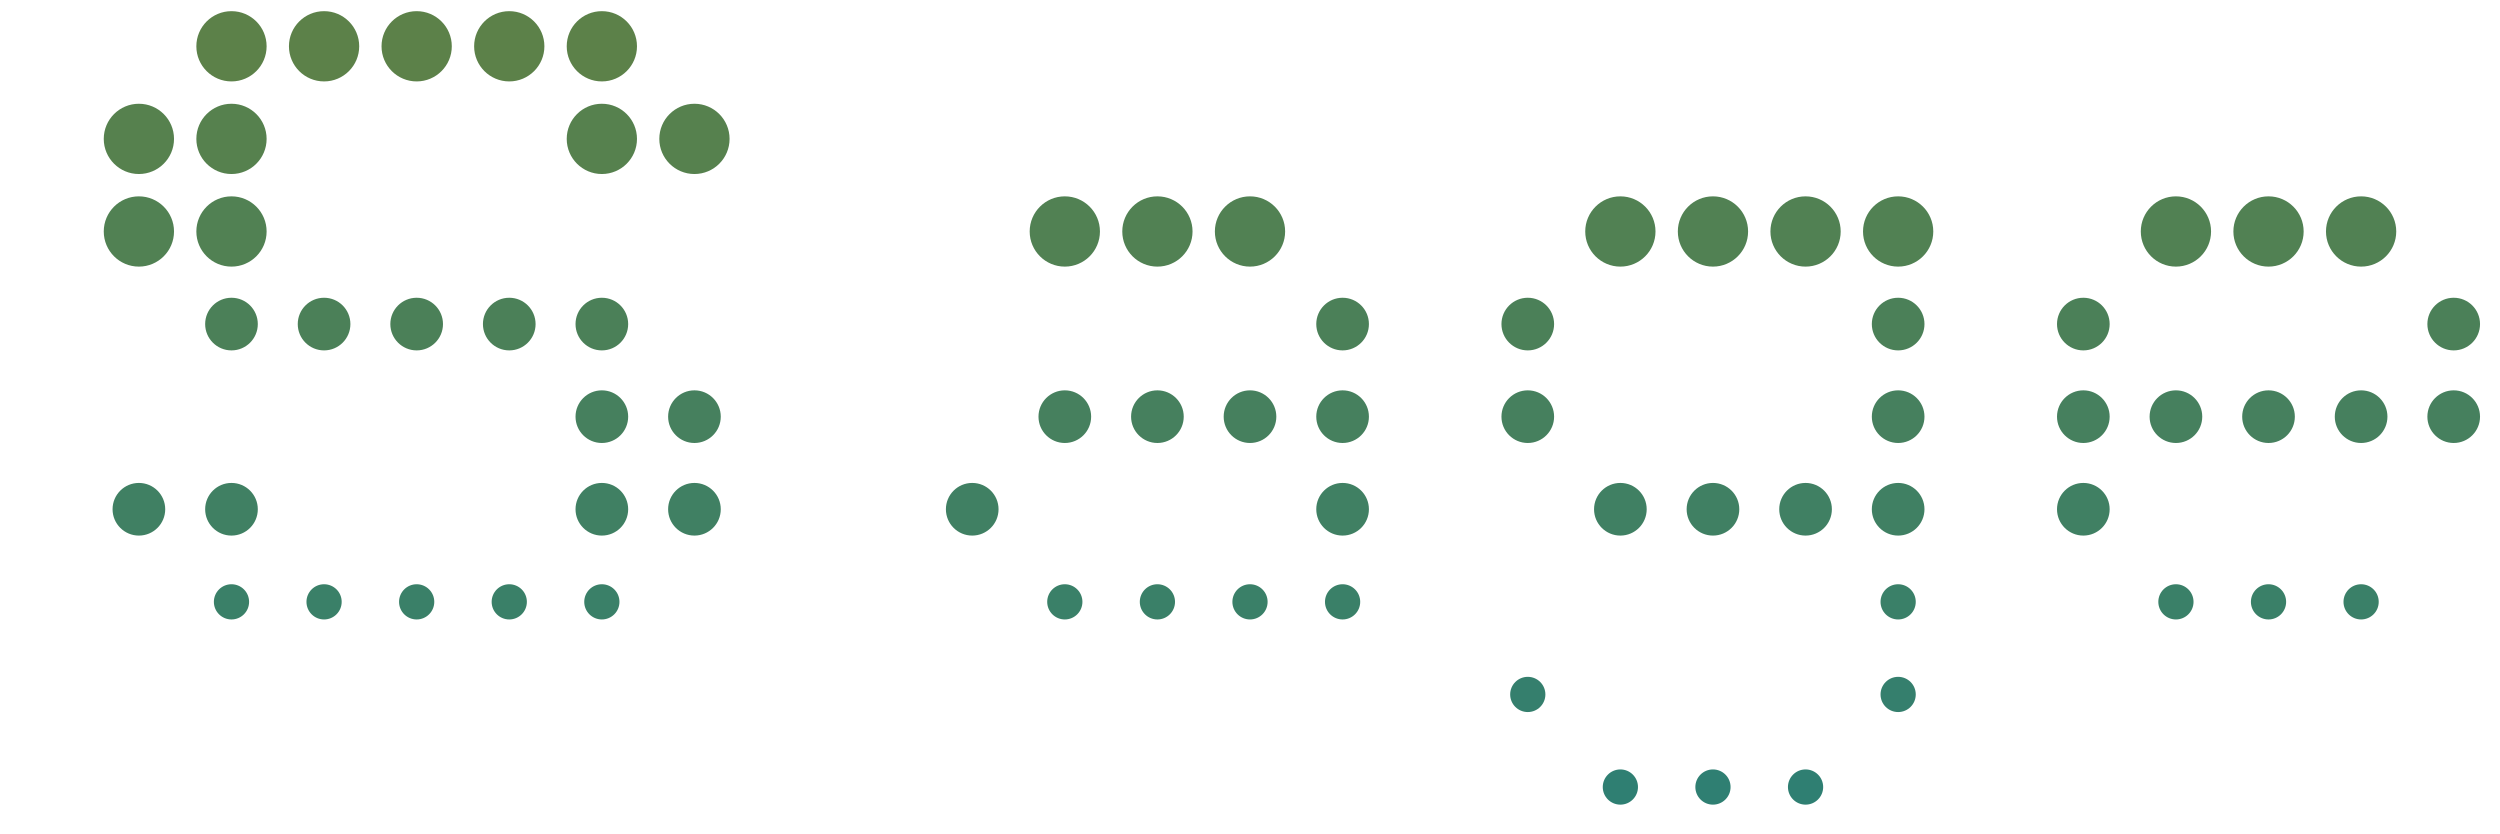
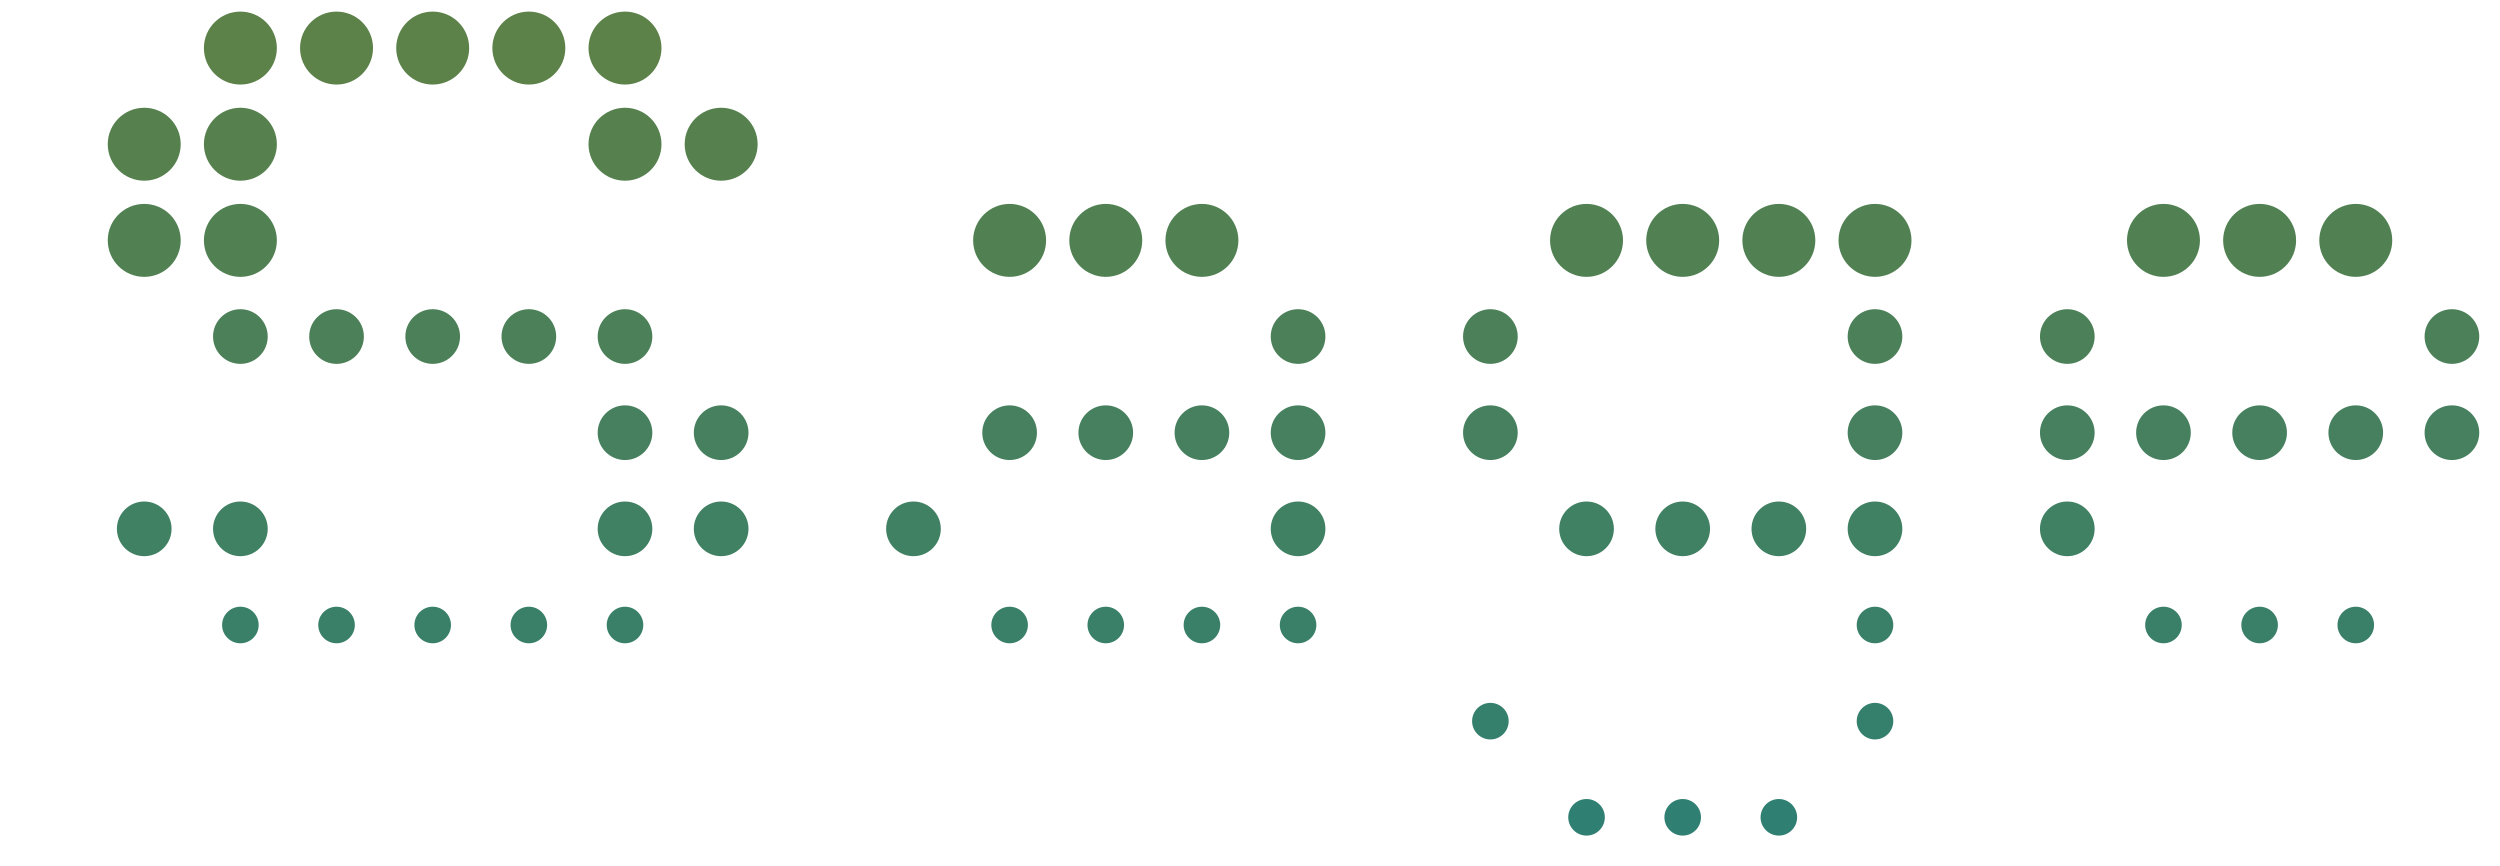
- <svg xmlns="http://www.w3.org/2000/svg" viewBox="0 0 275.4 91.8" width="275.4" height="91.8">
+ <svg xmlns="http://www.w3.org/2000/svg" viewBox="0 0 265.2 91.8" width="265.2" height="91.8">
+   <circle cx="15.3" cy="15.3" r="3.87" fill="#56814e" />
+   <circle cx="15.3" cy="25.5" r="3.87" fill="#518153" />
+   <circle cx="15.3" cy="56.1" r="2.9" fill="#408063" />
  <circle cx="25.5" cy="5.1" r="3.87" fill="#5c8149" />
+   <circle cx="25.5" cy="15.3" r="3.87" fill="#56814e" />
+   <circle cx="25.5" cy="25.5" r="3.87" fill="#518153" />
+   <circle cx="25.5" cy="35.7" r="2.9" fill="#4b8058" />
+   <circle cx="25.5" cy="56.1" r="2.9" fill="#408063" />
+   <circle cx="25.5" cy="66.3" r="1.94" fill="#3a8068" />
  <circle cx="35.7" cy="5.1" r="3.87" fill="#5c8149" />
+   <circle cx="35.7" cy="35.7" r="2.9" fill="#4b8058" />
+   <circle cx="35.7" cy="66.3" r="1.94" fill="#3a8068" />
  <circle cx="45.9" cy="5.1" r="3.87" fill="#5c8149" />
+   <circle cx="45.9" cy="35.7" r="2.9" fill="#4b8058" />
+   <circle cx="45.9" cy="66.3" r="1.94" fill="#3a8068" />
  <circle cx="56.1" cy="5.1" r="3.87" fill="#5c8149" />
+   <circle cx="56.1" cy="35.7" r="2.9" fill="#4b8058" />
+   <circle cx="56.1" cy="66.3" r="1.94" fill="#3a8068" />
  <circle cx="66.3" cy="5.1" r="3.87" fill="#5c8149" />
-   <circle cx="15.3" cy="15.3" r="3.87" fill="#56814e" />
-   <circle cx="25.5" cy="15.3" r="3.87" fill="#56814e" />
  <circle cx="66.3" cy="15.3" r="3.87" fill="#56814e" />
+   <circle cx="66.3" cy="35.7" r="2.9" fill="#4b8058" />
+   <circle cx="66.3" cy="45.9" r="2.9" fill="#46805e" />
+   <circle cx="66.3" cy="56.1" r="2.9" fill="#408063" />
+   <circle cx="66.3" cy="66.3" r="1.94" fill="#3a8068" />
  <circle cx="76.5" cy="15.3" r="3.87" fill="#56814e" />
-   <circle cx="15.3" cy="25.5" r="3.87" fill="#518153" />
-   <circle cx="25.5" cy="25.5" r="3.87" fill="#518153" />
+   <circle cx="76.5" cy="45.9" r="2.9" fill="#46805e" />
+   <circle cx="76.5" cy="56.1" r="2.9" fill="#408063" />
+   <circle cx="96.9" cy="56.1" r="2.9" fill="#408063" />
+   <circle cx="107.1" cy="25.5" r="3.87" fill="#518153" />
+   <circle cx="107.1" cy="45.9" r="2.9" fill="#46805e" />
+   <circle cx="107.1" cy="66.3" r="1.94" fill="#3a8068" />
  <circle cx="117.3" cy="25.5" r="3.87" fill="#518153" />
+   <circle cx="117.3" cy="45.9" r="2.9" fill="#46805e" />
+   <circle cx="117.3" cy="66.3" r="1.94" fill="#3a8068" />
  <circle cx="127.5" cy="25.5" r="3.87" fill="#518153" />
-   <circle cx="137.7" cy="25.5" r="3.87" fill="#518153" />
+   <circle cx="127.5" cy="45.9" r="2.9" fill="#46805e" />
+   <circle cx="127.5" cy="66.3" r="1.94" fill="#3a8068" />
+   <circle cx="137.7" cy="35.7" r="2.9" fill="#4b8058" />
+   <circle cx="137.7" cy="45.9" r="2.9" fill="#46805e" />
+   <circle cx="137.7" cy="56.1" r="2.9" fill="#408063" />
+   <circle cx="137.7" cy="66.3" r="1.94" fill="#3a8068" />
+   <circle cx="158.1" cy="35.7" r="2.9" fill="#4b8058" />
+   <circle cx="158.1" cy="45.9" r="2.9" fill="#46805e" />
+   <circle cx="158.1" cy="76.5" r="1.94" fill="#357f6d" />
+   <circle cx="168.3" cy="25.5" r="3.87" fill="#518153" />
+   <circle cx="168.3" cy="56.1" r="2.9" fill="#408063" />
+   <circle cx="168.3" cy="86.7" r="1.94" fill="#2f7f72" />
  <circle cx="178.5" cy="25.5" r="3.87" fill="#518153" />
+   <circle cx="178.5" cy="56.1" r="2.9" fill="#408063" />
+   <circle cx="178.5" cy="86.7" r="1.94" fill="#2f7f72" />
  <circle cx="188.7" cy="25.5" r="3.87" fill="#518153" />
+   <circle cx="188.7" cy="56.1" r="2.9" fill="#408063" />
+   <circle cx="188.7" cy="86.7" r="1.94" fill="#2f7f72" />
  <circle cx="198.9" cy="25.5" r="3.87" fill="#518153" />
-   <circle cx="209.1" cy="25.5" r="3.87" fill="#518153" />
+   <circle cx="198.9" cy="35.7" r="2.9" fill="#4b8058" />
+   <circle cx="198.9" cy="45.9" r="2.9" fill="#46805e" />
+   <circle cx="198.9" cy="56.1" r="2.9" fill="#408063" />
+   <circle cx="198.9" cy="66.3" r="1.94" fill="#3a8068" />
+   <circle cx="198.9" cy="76.5" r="1.94" fill="#357f6d" />
+   <circle cx="219.3" cy="35.7" r="2.9" fill="#4b8058" />
+   <circle cx="219.3" cy="45.9" r="2.9" fill="#46805e" />
+   <circle cx="219.3" cy="56.1" r="2.9" fill="#408063" />
+   <circle cx="229.5" cy="25.5" r="3.87" fill="#518153" />
+   <circle cx="229.5" cy="45.9" r="2.9" fill="#46805e" />
+   <circle cx="229.5" cy="66.3" r="1.94" fill="#3a8068" />
  <circle cx="239.7" cy="25.5" r="3.87" fill="#518153" />
+   <circle cx="239.7" cy="45.9" r="2.9" fill="#46805e" />
+   <circle cx="239.7" cy="66.3" r="1.94" fill="#3a8068" />
  <circle cx="249.9" cy="25.5" r="3.87" fill="#518153" />
-   <circle cx="260.1" cy="25.5" r="3.87" fill="#518153" />
-   <circle cx="25.5" cy="35.7" r="2.9" fill="#4b8058" />
-   <circle cx="35.7" cy="35.7" r="2.9" fill="#4b8058" />
-   <circle cx="45.9" cy="35.7" r="2.9" fill="#4b8058" />
-   <circle cx="56.1" cy="35.7" r="2.9" fill="#4b8058" />
-   <circle cx="66.3" cy="35.7" r="2.9" fill="#4b8058" />
-   <circle cx="147.9" cy="35.7" r="2.9" fill="#4b8058" />
-   <circle cx="168.3" cy="35.7" r="2.9" fill="#4b8058" />
-   <circle cx="209.1" cy="35.7" r="2.9" fill="#4b8058" />
-   <circle cx="229.5" cy="35.7" r="2.9" fill="#4b8058" />
-   <circle cx="270.3" cy="35.7" r="2.9" fill="#4b8058" />
-   <circle cx="66.3" cy="45.9" r="2.9" fill="#46805e" />
-   <circle cx="76.5" cy="45.9" r="2.9" fill="#46805e" />
-   <circle cx="117.3" cy="45.9" r="2.9" fill="#46805e" />
-   <circle cx="127.5" cy="45.9" r="2.9" fill="#46805e" />
-   <circle cx="137.7" cy="45.9" r="2.9" fill="#46805e" />
-   <circle cx="147.9" cy="45.9" r="2.9" fill="#46805e" />
-   <circle cx="168.3" cy="45.9" r="2.9" fill="#46805e" />
-   <circle cx="209.1" cy="45.9" r="2.9" fill="#46805e" />
-   <circle cx="229.5" cy="45.9" r="2.9" fill="#46805e" />
-   <circle cx="239.7" cy="45.9" r="2.9" fill="#46805e" />
  <circle cx="249.9" cy="45.9" r="2.9" fill="#46805e" />
+   <circle cx="249.9" cy="66.3" r="1.94" fill="#3a8068" />
+   <circle cx="260.1" cy="35.7" r="2.9" fill="#4b8058" />
  <circle cx="260.1" cy="45.9" r="2.9" fill="#46805e" />
-   <circle cx="270.3" cy="45.9" r="2.9" fill="#46805e" />
-   <circle cx="15.3" cy="56.1" r="2.9" fill="#408063" />
-   <circle cx="25.5" cy="56.1" r="2.9" fill="#408063" />
-   <circle cx="66.3" cy="56.1" r="2.9" fill="#408063" />
-   <circle cx="76.5" cy="56.1" r="2.9" fill="#408063" />
-   <circle cx="107.1" cy="56.1" r="2.9" fill="#408063" />
-   <circle cx="147.9" cy="56.1" r="2.9" fill="#408063" />
-   <circle cx="178.5" cy="56.1" r="2.9" fill="#408063" />
-   <circle cx="188.7" cy="56.1" r="2.9" fill="#408063" />
-   <circle cx="198.9" cy="56.1" r="2.9" fill="#408063" />
-   <circle cx="209.1" cy="56.1" r="2.9" fill="#408063" />
-   <circle cx="229.5" cy="56.1" r="2.9" fill="#408063" />
-   <circle cx="25.5" cy="66.3" r="1.94" fill="#3a8068" />
-   <circle cx="35.7" cy="66.3" r="1.94" fill="#3a8068" />
-   <circle cx="45.9" cy="66.3" r="1.94" fill="#3a8068" />
-   <circle cx="56.1" cy="66.3" r="1.94" fill="#3a8068" />
-   <circle cx="66.3" cy="66.3" r="1.94" fill="#3a8068" />
-   <circle cx="117.3" cy="66.3" r="1.94" fill="#3a8068" />
-   <circle cx="127.5" cy="66.3" r="1.94" fill="#3a8068" />
-   <circle cx="137.7" cy="66.3" r="1.94" fill="#3a8068" />
-   <circle cx="147.9" cy="66.3" r="1.94" fill="#3a8068" />
-   <circle cx="209.1" cy="66.3" r="1.94" fill="#3a8068" />
-   <circle cx="239.7" cy="66.3" r="1.94" fill="#3a8068" />
-   <circle cx="249.9" cy="66.3" r="1.94" fill="#3a8068" />
-   <circle cx="260.1" cy="66.3" r="1.94" fill="#3a8068" />
-   <circle cx="168.3" cy="76.5" r="1.94" fill="#357f6d" />
-   <circle cx="209.1" cy="76.5" r="1.94" fill="#357f6d" />
-   <circle cx="178.5" cy="86.7" r="1.94" fill="#2f7f72" />
-   <circle cx="188.7" cy="86.7" r="1.94" fill="#2f7f72" />
-   <circle cx="198.9" cy="86.7" r="1.94" fill="#2f7f72" />
</svg>
